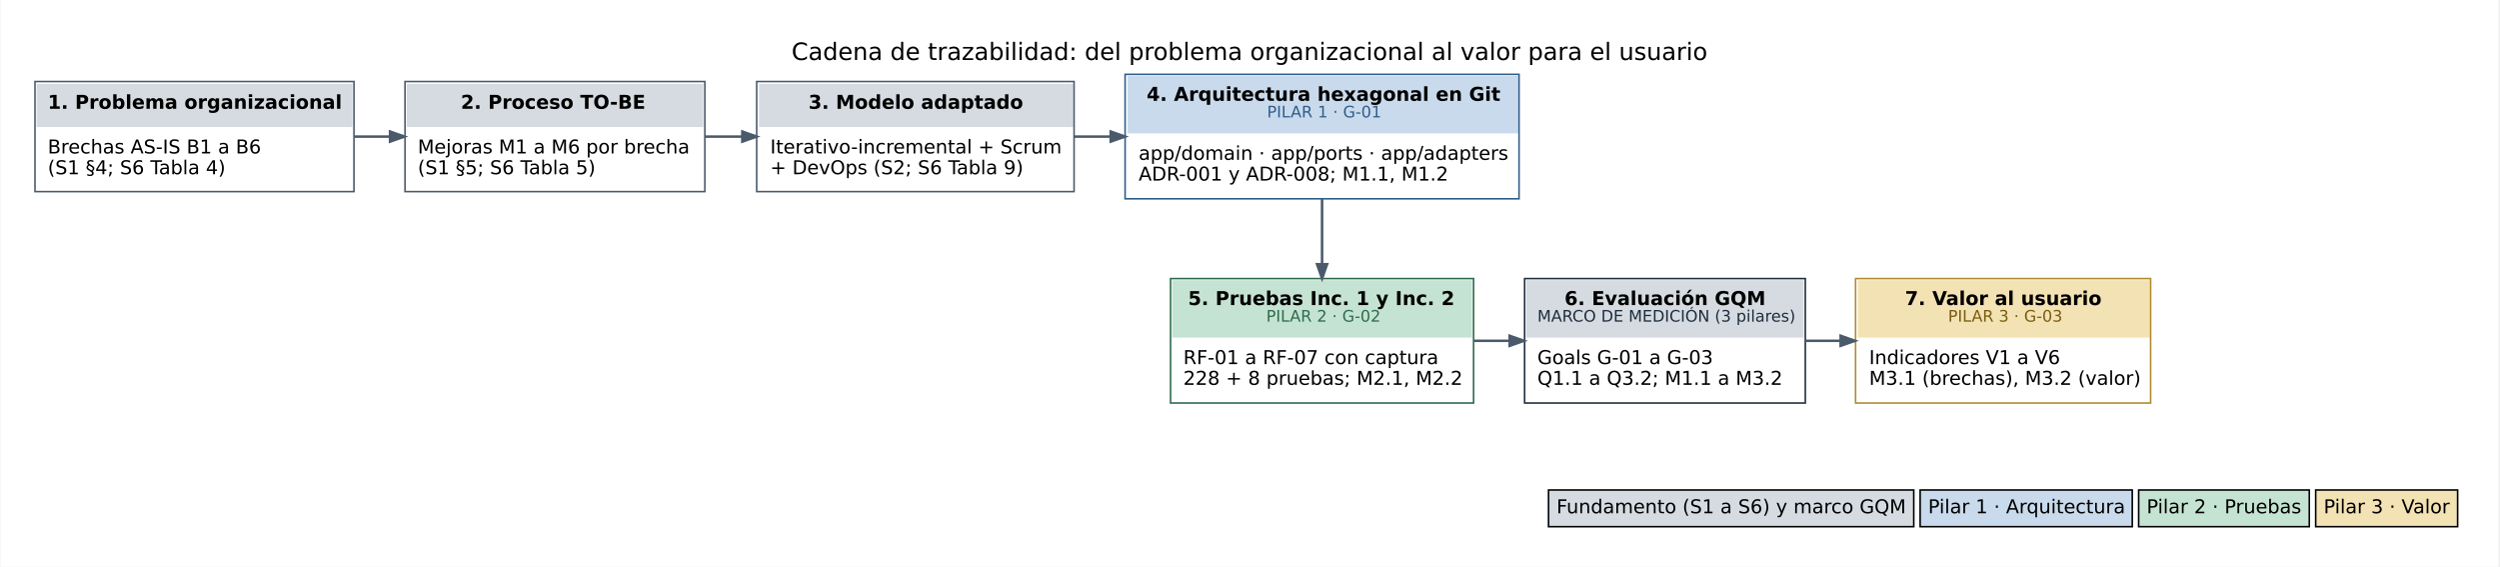
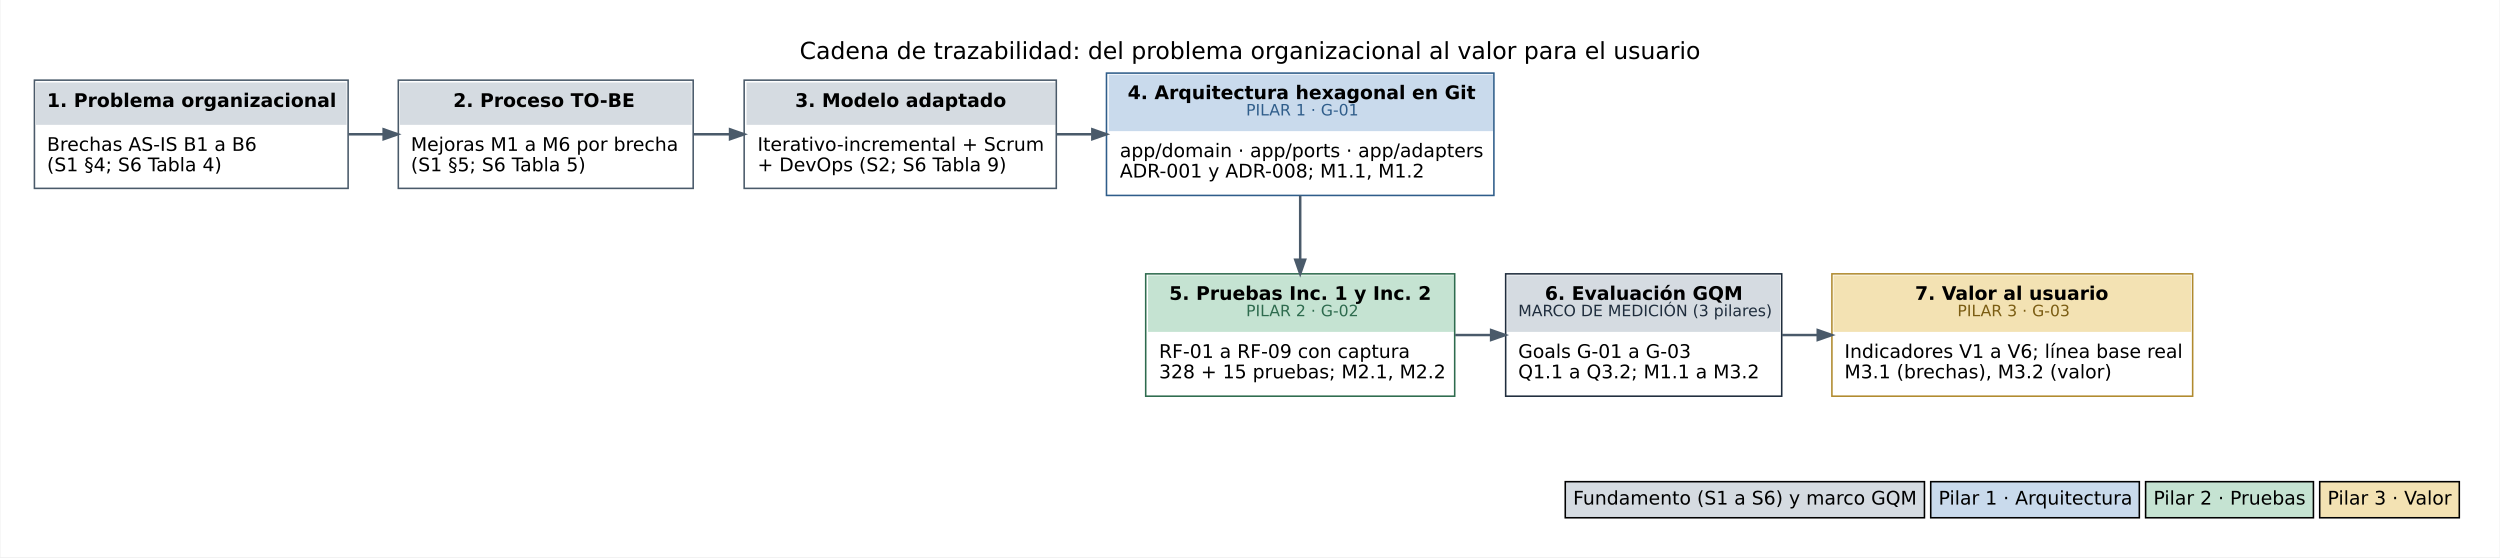
- <svg xmlns="http://www.w3.org/2000/svg" width="1566pt" height="355pt" viewBox="0.00 0.00 1566.20 355.20">
+ <svg xmlns="http://www.w3.org/2000/svg" width="1593pt" height="355pt" viewBox="0.00 0.00 1593.20 355.20">
  <g id="graph0" class="graph" transform="scale(1 1) rotate(0) translate(21.6 333.6)">
-     <polygon fill="white" stroke="transparent" points="-21.6,21.6 -21.6,-333.6 1544.6,-333.6 1544.6,21.6 -21.6,21.6" />
-     <text text-anchor="middle" x="761.5" y="-296" font-family="DejaVu Sans" font-size="15.00">Cadena de trazabilidad: del problema organizacional al valor para el usuario</text>
+     <polygon fill="white" stroke="transparent" points="-21.6,21.6 -21.6,-333.6 1571.6,-333.6 1571.6,21.6 -21.6,21.6" />
+     <text text-anchor="middle" x="775" y="-296" font-family="DejaVu Sans" font-size="15.00">Cadena de trazabilidad: del problema organizacional al valor para el usuario</text>
    <g id="node1" class="node">
      <polygon fill="#ffffff" stroke="transparent" points="0,-213.5 0,-282.5 200,-282.5 200,-213.5 0,-213.5" />
      <polygon fill="#d5dbe1" stroke="transparent" points="1,-254 1,-281 199,-281 199,-254 1,-254" />
      <text text-anchor="start" x="8" y="-265.4" font-family="DejaVu Sans" font-weight="bold" font-size="12.00">1. Problema organizacional</text>
      <text text-anchor="start" x="8" y="-237.4" font-family="DejaVu Sans" font-size="12.00">Brechas AS-IS B1 a B6</text>
      <text text-anchor="start" x="8" y="-224.4" font-family="DejaVu Sans" font-size="12.00">(S1 §4; S6 Tabla 4)</text>
      <polygon fill="none" stroke="#4a5a6a" points="0,-213.5 0,-282.5 200,-282.5 200,-213.5 0,-213.5" />
    </g>
    <g id="node2" class="node">
      <polygon fill="#ffffff" stroke="transparent" points="232,-213.5 232,-282.5 420,-282.5 420,-213.5 232,-213.5" />
      <polygon fill="#d5dbe1" stroke="transparent" points="233,-254 233,-281 419,-281 419,-254 233,-254" />
      <text text-anchor="start" x="267" y="-265.4" font-family="DejaVu Sans" font-weight="bold" font-size="12.00">2. Proceso TO-BE</text>
      <text text-anchor="start" x="240" y="-237.4" font-family="DejaVu Sans" font-size="12.00">Mejoras M1 a M6 por brecha</text>
      <text text-anchor="start" x="240" y="-224.4" font-family="DejaVu Sans" font-size="12.00">(S1 §5; S6 Tabla 5)</text>
      <polygon fill="none" stroke="#4a5a6a" points="232,-213.5 232,-282.5 420,-282.5 420,-213.5 232,-213.5" />
    </g>
    <g id="edge1" class="edge">
      <path fill="none" stroke="#4a5a6a" stroke-width="1.6" d="M200.2,-248C207.57,-248 214.94,-248 222.31,-248" />
      <polygon fill="#4a5a6a" stroke="#4a5a6a" stroke-width="1.6" points="222.65,-251.15 231.65,-248 222.65,-244.85 222.65,-251.15" />
    </g>
    <g id="node3" class="node">
      <polygon fill="#ffffff" stroke="transparent" points="452.5,-213.5 452.5,-282.5 651.5,-282.5 651.5,-213.5 452.5,-213.5" />
      <polygon fill="#d5dbe1" stroke="transparent" points="454,-254 454,-281 651,-281 651,-254 454,-254" />
      <text text-anchor="start" x="485" y="-265.4" font-family="DejaVu Sans" font-weight="bold" font-size="12.00">3. Modelo adaptado</text>
      <text text-anchor="start" x="461" y="-237.4" font-family="DejaVu Sans" font-size="12.00">Iterativo-incremental + Scrum</text>
      <text text-anchor="start" x="461" y="-224.4" font-family="DejaVu Sans" font-size="12.00">+ DevOps (S2; S6 Tabla 9)</text>
      <polygon fill="none" stroke="#4a5a6a" points="452.5,-213.5 452.5,-282.5 651.5,-282.5 651.5,-213.5 452.5,-213.5" />
    </g>
    <g id="edge2" class="edge">
      <path fill="none" stroke="#4a5a6a" stroke-width="1.6" d="M420.02,-248C427.8,-248 435.58,-248 443.36,-248" />
      <polygon fill="#4a5a6a" stroke="#4a5a6a" stroke-width="1.6" points="443.5,-251.15 452.5,-248 443.5,-244.85 443.5,-251.15" />
    </g>
    <g id="node4" class="node">
      <polygon fill="#ffffff" stroke="transparent" points="683.5,-209 683.5,-287 930.5,-287 930.5,-209 683.5,-209" />
      <polygon fill="#c9daec" stroke="transparent" points="685,-250 685,-286 930,-286 930,-250 685,-250" />
      <text text-anchor="start" x="697" y="-270.4" font-family="DejaVu Sans" font-weight="bold" font-size="12.00">4. Arquitectura hexagonal en Git</text>
      <text text-anchor="start" x="772.5" y="-260" font-family="DejaVu Sans" font-size="10.00" fill="#2f5d8a">PILAR 1 · G-01</text>
      <text text-anchor="start" x="692" y="-233.4" font-family="DejaVu Sans" font-size="12.00">app/domain · app/ports · app/adapters</text>
      <text text-anchor="start" x="692" y="-220.4" font-family="DejaVu Sans" font-size="12.00">ADR-001 y ADR-008; M1.1, M1.2</text>
      <polygon fill="none" stroke="#2f5d8a" points="683.5,-209 683.5,-287 930.5,-287 930.5,-209 683.5,-209" />
    </g>
    <g id="edge3" class="edge">
      <path fill="none" stroke="#4a5a6a" stroke-width="1.6" d="M651.61,-248C659.08,-248 666.55,-248 674.02,-248" />
      <polygon fill="#4a5a6a" stroke="#4a5a6a" stroke-width="1.6" points="674.48,-251.15 683.48,-248 674.48,-244.85 674.48,-251.15" />
    </g>
    <g id="node5" class="node">
-       <polygon fill="#ffffff" stroke="transparent" points="712,-81 712,-159 902,-159 902,-81 712,-81" />
-       <polygon fill="#c5e3d2" stroke="transparent" points="713,-122 713,-158 901,-158 901,-122 713,-122" />
-       <text text-anchor="start" x="723" y="-142.4" font-family="DejaVu Sans" font-weight="bold" font-size="12.00">5. Pruebas Inc. 1 y Inc. 2</text>
-       <text text-anchor="start" x="772" y="-132" font-family="DejaVu Sans" font-size="10.00" fill="#2e6b4e">PILAR 2 · G-02</text>
-       <text text-anchor="start" x="720" y="-105.4" font-family="DejaVu Sans" font-size="12.00">RF-01 a RF-07 con captura</text>
-       <text text-anchor="start" x="720" y="-92.4" font-family="DejaVu Sans" font-size="12.00">228 + 8 pruebas; M2.1, M2.2</text>
-       <polygon fill="none" stroke="#2e6b4e" points="712,-81 712,-159 902,-159 902,-81 712,-81" />
+       <polygon fill="#ffffff" stroke="transparent" points="708.5,-81 708.5,-159 905.5,-159 905.5,-81 708.5,-81" />
+       <polygon fill="#c5e3d2" stroke="transparent" points="710,-122 710,-158 905,-158 905,-122 710,-122" />
+       <text text-anchor="start" x="723.5" y="-142.4" font-family="DejaVu Sans" font-weight="bold" font-size="12.00">5. Pruebas Inc. 1 y Inc. 2</text>
+       <text text-anchor="start" x="772.5" y="-132" font-family="DejaVu Sans" font-size="10.00" fill="#2e6b4e">PILAR 2 · G-02</text>
+       <text text-anchor="start" x="717" y="-105.4" font-family="DejaVu Sans" font-size="12.00">RF-01 a RF-09 con captura</text>
+       <text text-anchor="start" x="717" y="-92.4" font-family="DejaVu Sans" font-size="12.00">328 + 15 pruebas; M2.1, M2.2</text>
+       <polygon fill="none" stroke="#2e6b4e" points="708.5,-81 708.5,-159 905.5,-159 905.5,-81 708.5,-81" />
    </g>
    <g id="edge4" class="edge">
      <path fill="none" stroke="#4a5a6a" stroke-width="1.6" d="M807,-208.85C807,-196.02 807,-181.56 807,-168.12" />
      <polygon fill="#4a5a6a" stroke="#4a5a6a" stroke-width="1.6" points="810.15,-168.02 807,-159.02 803.85,-168.02 810.15,-168.02" />
    </g>
    <g id="node6" class="node">
-       <polygon fill="#ffffff" stroke="transparent" points="934,-81 934,-159 1110,-159 1110,-81 934,-81" />
-       <polygon fill="#d5dbe1" stroke="transparent" points="935,-122 935,-158 1109,-158 1109,-122 935,-122" />
-       <text text-anchor="start" x="959" y="-142.4" font-family="DejaVu Sans" font-weight="bold" font-size="12.00">6. Evaluación GQM</text>
-       <text text-anchor="start" x="942" y="-132" font-family="DejaVu Sans" font-size="10.00" fill="#1f2d3d">MARCO DE MEDICIÓN (3 pilares)</text>
-       <text text-anchor="start" x="942" y="-105.4" font-family="DejaVu Sans" font-size="12.00">Goals G-01 a G-03</text>
-       <text text-anchor="start" x="942" y="-92.4" font-family="DejaVu Sans" font-size="12.00">Q1.1 a Q3.2; M1.1 a M3.2</text>
-       <polygon fill="none" stroke="#1f2d3d" points="934,-81 934,-159 1110,-159 1110,-81 934,-81" />
+       <polygon fill="#ffffff" stroke="transparent" points="938,-81 938,-159 1114,-159 1114,-81 938,-81" />
+       <polygon fill="#d5dbe1" stroke="transparent" points="939,-122 939,-158 1113,-158 1113,-122 939,-122" />
+       <text text-anchor="start" x="963" y="-142.4" font-family="DejaVu Sans" font-weight="bold" font-size="12.00">6. Evaluación GQM</text>
+       <text text-anchor="start" x="946" y="-132" font-family="DejaVu Sans" font-size="10.00" fill="#1f2d3d">MARCO DE MEDICIÓN (3 pilares)</text>
+       <text text-anchor="start" x="946" y="-105.4" font-family="DejaVu Sans" font-size="12.00">Goals G-01 a G-03</text>
+       <text text-anchor="start" x="946" y="-92.4" font-family="DejaVu Sans" font-size="12.00">Q1.1 a Q3.2; M1.1 a M3.2</text>
+       <polygon fill="none" stroke="#1f2d3d" points="938,-81 938,-159 1114,-159 1114,-81 938,-81" />
    </g>
    <g id="edge5" class="edge">
-       <path fill="none" stroke="#4a5a6a" stroke-width="1.6" d="M902.32,-120C909.66,-120 917,-120 924.35,-120" />
-       <polygon fill="#4a5a6a" stroke="#4a5a6a" stroke-width="1.6" points="924.64,-123.15 933.64,-120 924.64,-116.85 924.64,-123.15" />
+       <path fill="none" stroke="#4a5a6a" stroke-width="1.6" d="M905.81,-120C913.29,-120 920.77,-120 928.25,-120" />
+       <polygon fill="#4a5a6a" stroke="#4a5a6a" stroke-width="1.6" points="928.73,-123.15 937.73,-120 928.73,-116.85 928.73,-123.15" />
    </g>
    <g id="node7" class="node">
-       <polygon fill="#ffffff" stroke="transparent" points="1141.5,-81 1141.5,-159 1326.5,-159 1326.5,-81 1141.5,-81" />
-       <polygon fill="#f3e2b3" stroke="transparent" points="1143,-122 1143,-158 1326,-158 1326,-122 1143,-122" />
-       <text text-anchor="start" x="1172.5" y="-142.4" font-family="DejaVu Sans" font-weight="bold" font-size="12.00">7. Valor al usuario</text>
-       <text text-anchor="start" x="1199.5" y="-132" font-family="DejaVu Sans" font-size="10.00" fill="#7a5c12">PILAR 3 · G-03</text>
-       <text text-anchor="start" x="1150" y="-105.4" font-family="DejaVu Sans" font-size="12.00">Indicadores V1 a V6</text>
-       <text text-anchor="start" x="1150" y="-92.4" font-family="DejaVu Sans" font-size="12.00">M3.1 (brechas), M3.2 (valor)</text>
-       <polygon fill="none" stroke="#b08a2e" points="1141.5,-81 1141.5,-159 1326.5,-159 1326.5,-81 1141.5,-81" />
+       <polygon fill="#ffffff" stroke="transparent" points="1146,-81 1146,-159 1376,-159 1376,-81 1146,-81" />
+       <polygon fill="#f3e2b3" stroke="transparent" points="1147,-122 1147,-158 1375,-158 1375,-122 1147,-122" />
+       <text text-anchor="start" x="1199" y="-142.4" font-family="DejaVu Sans" font-weight="bold" font-size="12.00">7. Valor al usuario</text>
+       <text text-anchor="start" x="1226" y="-132" font-family="DejaVu Sans" font-size="10.00" fill="#7a5c12">PILAR 3 · G-03</text>
+       <text text-anchor="start" x="1154" y="-105.4" font-family="DejaVu Sans" font-size="12.00">Indicadores V1 a V6; línea base real</text>
+       <text text-anchor="start" x="1154" y="-92.4" font-family="DejaVu Sans" font-size="12.00">M3.1 (brechas), M3.2 (valor)</text>
+       <polygon fill="none" stroke="#b08a2e" points="1146,-81 1146,-159 1376,-159 1376,-81 1146,-81" />
    </g>
    <g id="edge6" class="edge">
-       <path fill="none" stroke="#4a5a6a" stroke-width="1.6" d="M1110.2,-120C1117.45,-120 1124.7,-120 1131.96,-120" />
-       <polygon fill="#4a5a6a" stroke="#4a5a6a" stroke-width="1.6" points="1132.15,-123.15 1141.15,-120 1132.15,-116.85 1132.15,-123.15" />
+       <path fill="none" stroke="#4a5a6a" stroke-width="1.6" d="M1114.12,-120C1121.59,-120 1129.05,-120 1136.51,-120" />
+       <polygon fill="#4a5a6a" stroke="#4a5a6a" stroke-width="1.6" points="1136.97,-123.15 1145.97,-120 1136.97,-116.85 1136.97,-123.15" />
    </g>
    <g id="node8" class="node">
-       <polygon fill="#d5dbe1" stroke="transparent" points="949,-3.5 949,-26.5 1178,-26.5 1178,-3.5 949,-3.5" />
-       <polygon fill="none" stroke="black" points="949,-3.5 949,-26.5 1178,-26.5 1178,-3.5 949,-3.5" />
-       <text text-anchor="start" x="954" y="-11.9" font-family="DejaVu Sans" font-size="12.00">Fundamento (S1 a S6) y marco GQM</text>
-       <polygon fill="#c9daec" stroke="transparent" points="1182,-3.5 1182,-26.5 1315,-26.5 1315,-3.5 1182,-3.5" />
-       <polygon fill="none" stroke="black" points="1182,-3.5 1182,-26.5 1315,-26.5 1315,-3.5 1182,-3.5" />
-       <text text-anchor="start" x="1187" y="-11.9" font-family="DejaVu Sans" font-size="12.00">Pilar 1 · Arquitectura</text>
-       <polygon fill="#c5e3d2" stroke="transparent" points="1319,-3.5 1319,-26.5 1426,-26.5 1426,-3.5 1319,-3.5" />
-       <polygon fill="none" stroke="black" points="1319,-3.5 1319,-26.5 1426,-26.5 1426,-3.5 1319,-3.5" />
-       <text text-anchor="start" x="1324" y="-11.9" font-family="DejaVu Sans" font-size="12.00">Pilar 2 · Pruebas</text>
-       <polygon fill="#f3e2b3" stroke="transparent" points="1430,-3.5 1430,-26.5 1519,-26.5 1519,-3.5 1430,-3.5" />
-       <polygon fill="none" stroke="black" points="1430,-3.5 1430,-26.5 1519,-26.5 1519,-3.5 1430,-3.5" />
-       <text text-anchor="start" x="1435" y="-11.9" font-family="DejaVu Sans" font-size="12.00">Pilar 3 · Valor</text>
+       <polygon fill="#d5dbe1" stroke="transparent" points="976,-3.5 976,-26.5 1205,-26.5 1205,-3.5 976,-3.5" />
+       <polygon fill="none" stroke="black" points="976,-3.5 976,-26.5 1205,-26.5 1205,-3.5 976,-3.5" />
+       <text text-anchor="start" x="981" y="-11.9" font-family="DejaVu Sans" font-size="12.00">Fundamento (S1 a S6) y marco GQM</text>
+       <polygon fill="#c9daec" stroke="transparent" points="1209,-3.5 1209,-26.5 1342,-26.5 1342,-3.5 1209,-3.5" />
+       <polygon fill="none" stroke="black" points="1209,-3.5 1209,-26.5 1342,-26.5 1342,-3.5 1209,-3.5" />
+       <text text-anchor="start" x="1214" y="-11.9" font-family="DejaVu Sans" font-size="12.00">Pilar 1 · Arquitectura</text>
+       <polygon fill="#c5e3d2" stroke="transparent" points="1346,-3.5 1346,-26.5 1453,-26.5 1453,-3.5 1346,-3.5" />
+       <polygon fill="none" stroke="black" points="1346,-3.5 1346,-26.5 1453,-26.5 1453,-3.5 1346,-3.5" />
+       <text text-anchor="start" x="1351" y="-11.9" font-family="DejaVu Sans" font-size="12.00">Pilar 2 · Pruebas</text>
+       <polygon fill="#f3e2b3" stroke="transparent" points="1457,-3.5 1457,-26.5 1546,-26.5 1546,-3.5 1457,-3.5" />
+       <polygon fill="none" stroke="black" points="1457,-3.5 1457,-26.5 1546,-26.5 1546,-3.5 1457,-3.5" />
+       <text text-anchor="start" x="1462" y="-11.9" font-family="DejaVu Sans" font-size="12.00">Pilar 3 · Valor</text>
    </g>
  </g>
</svg>
